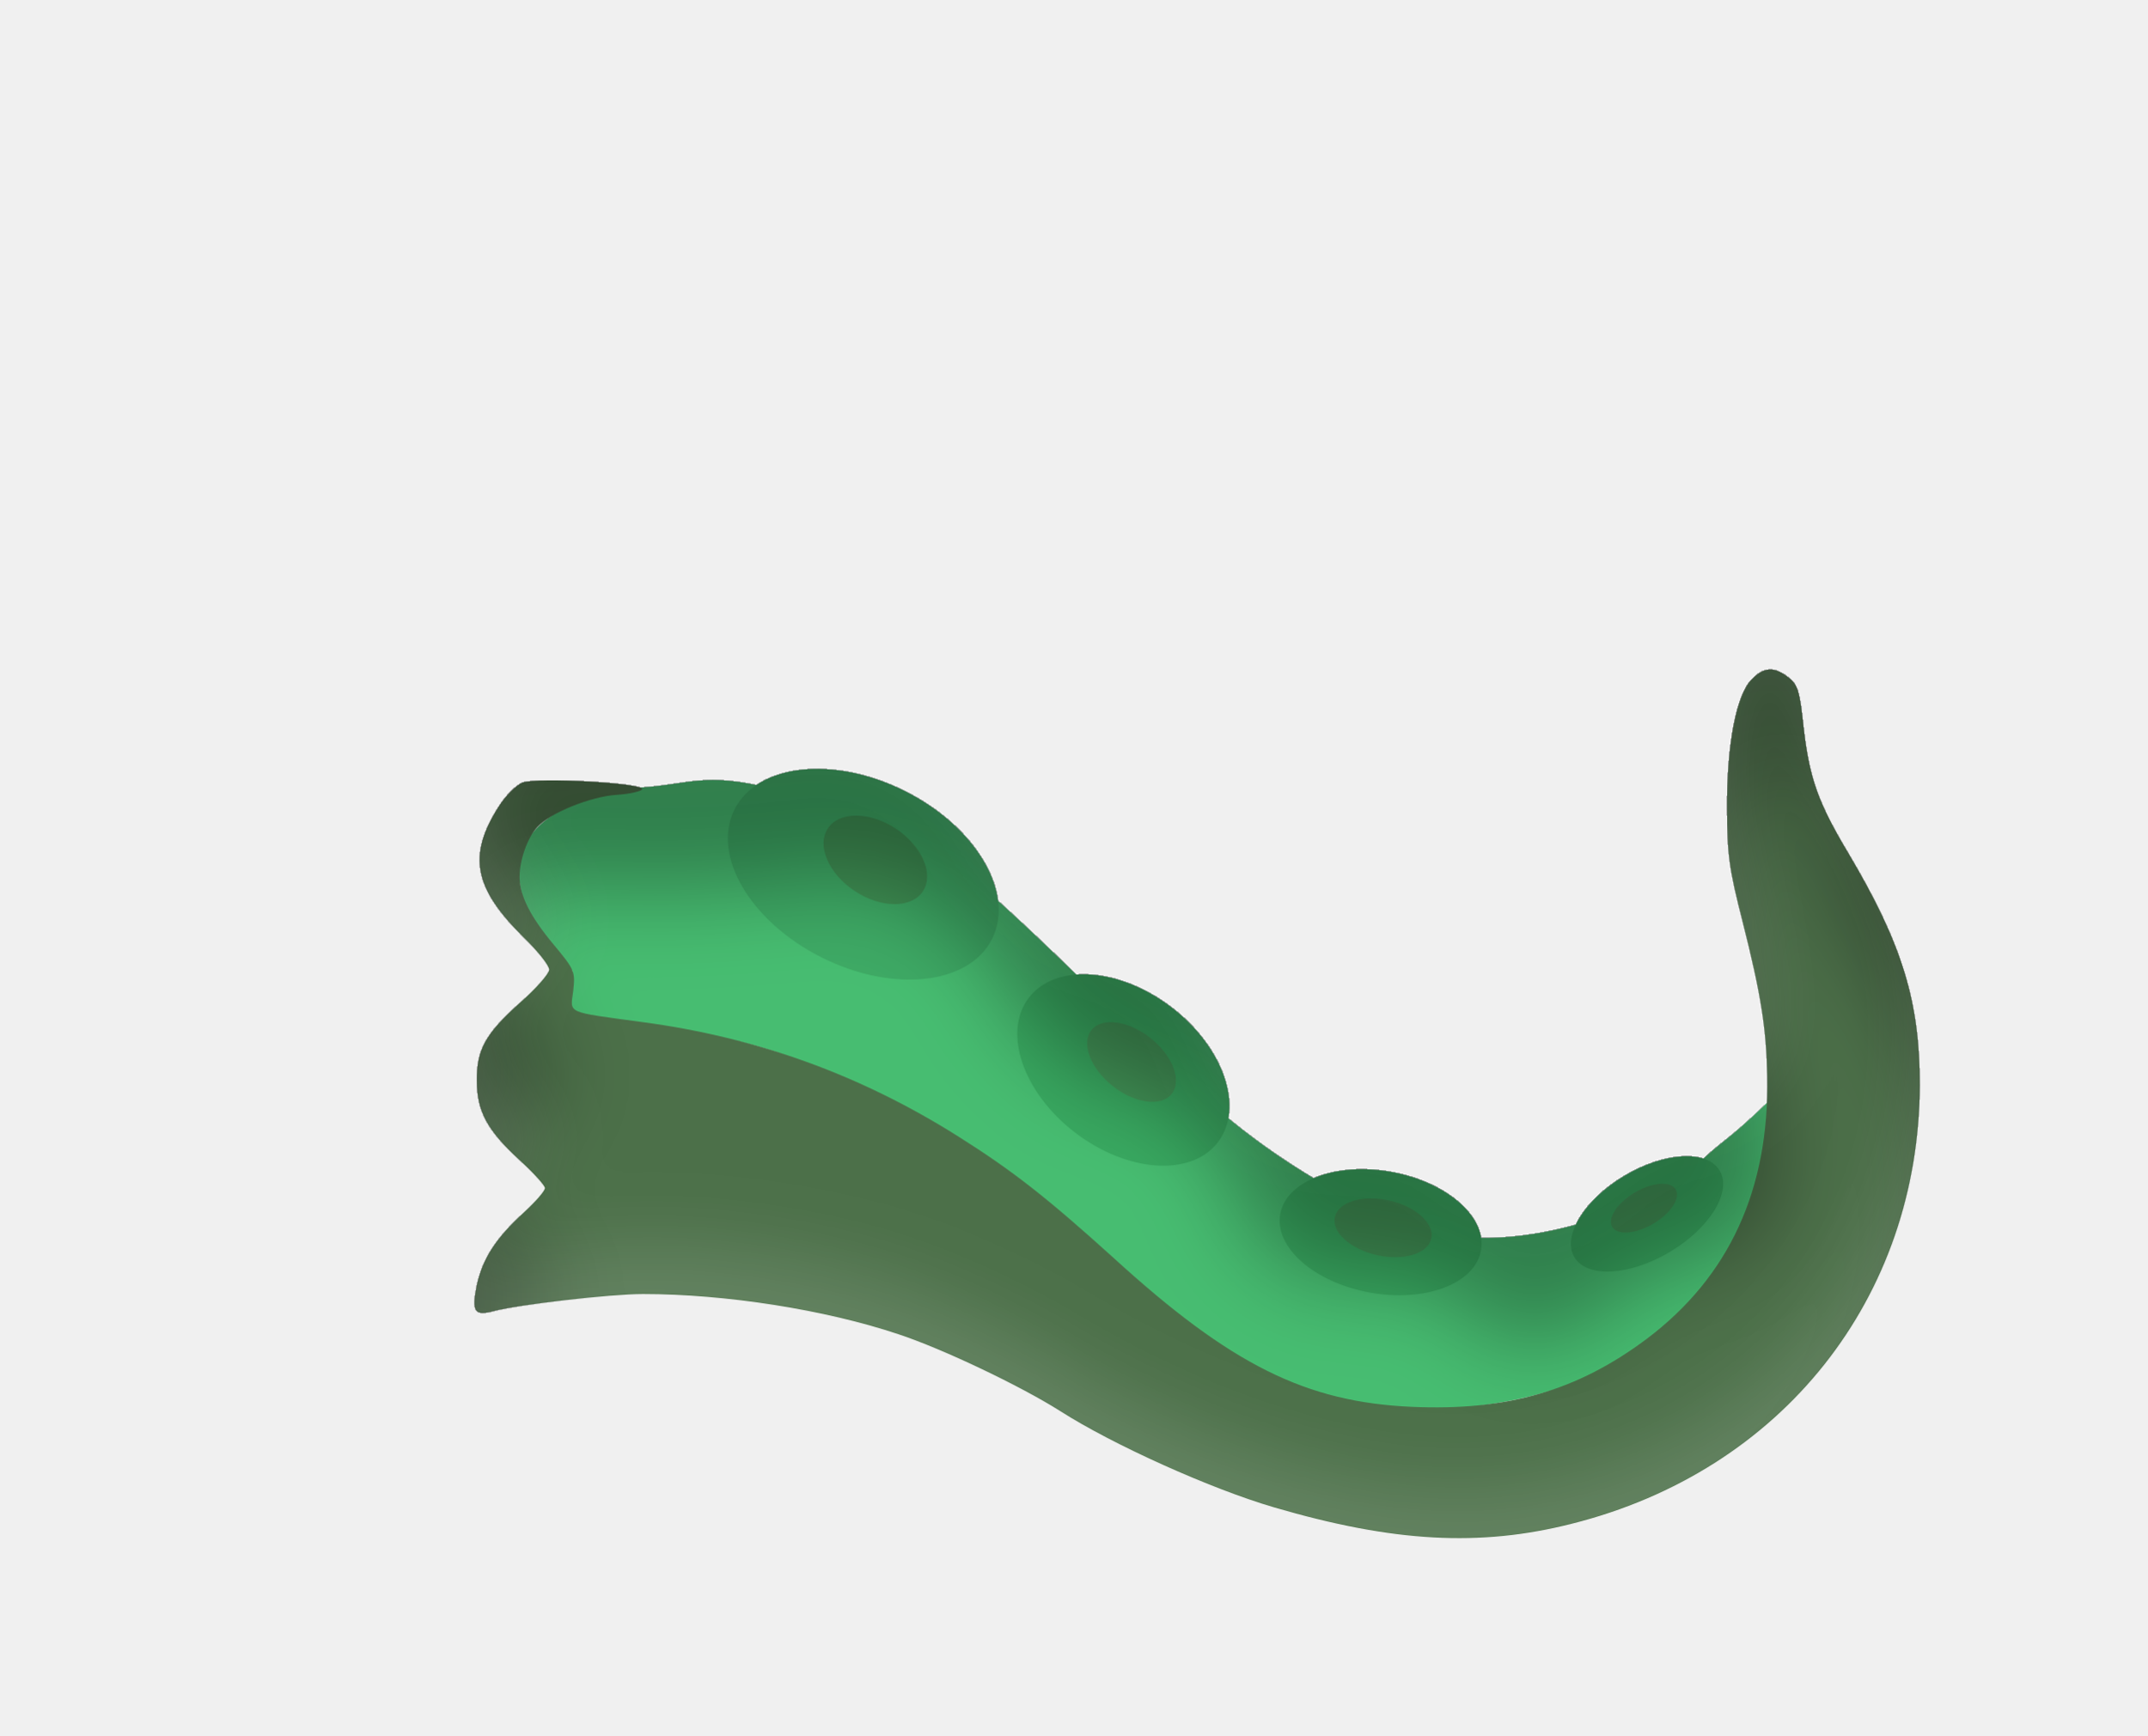
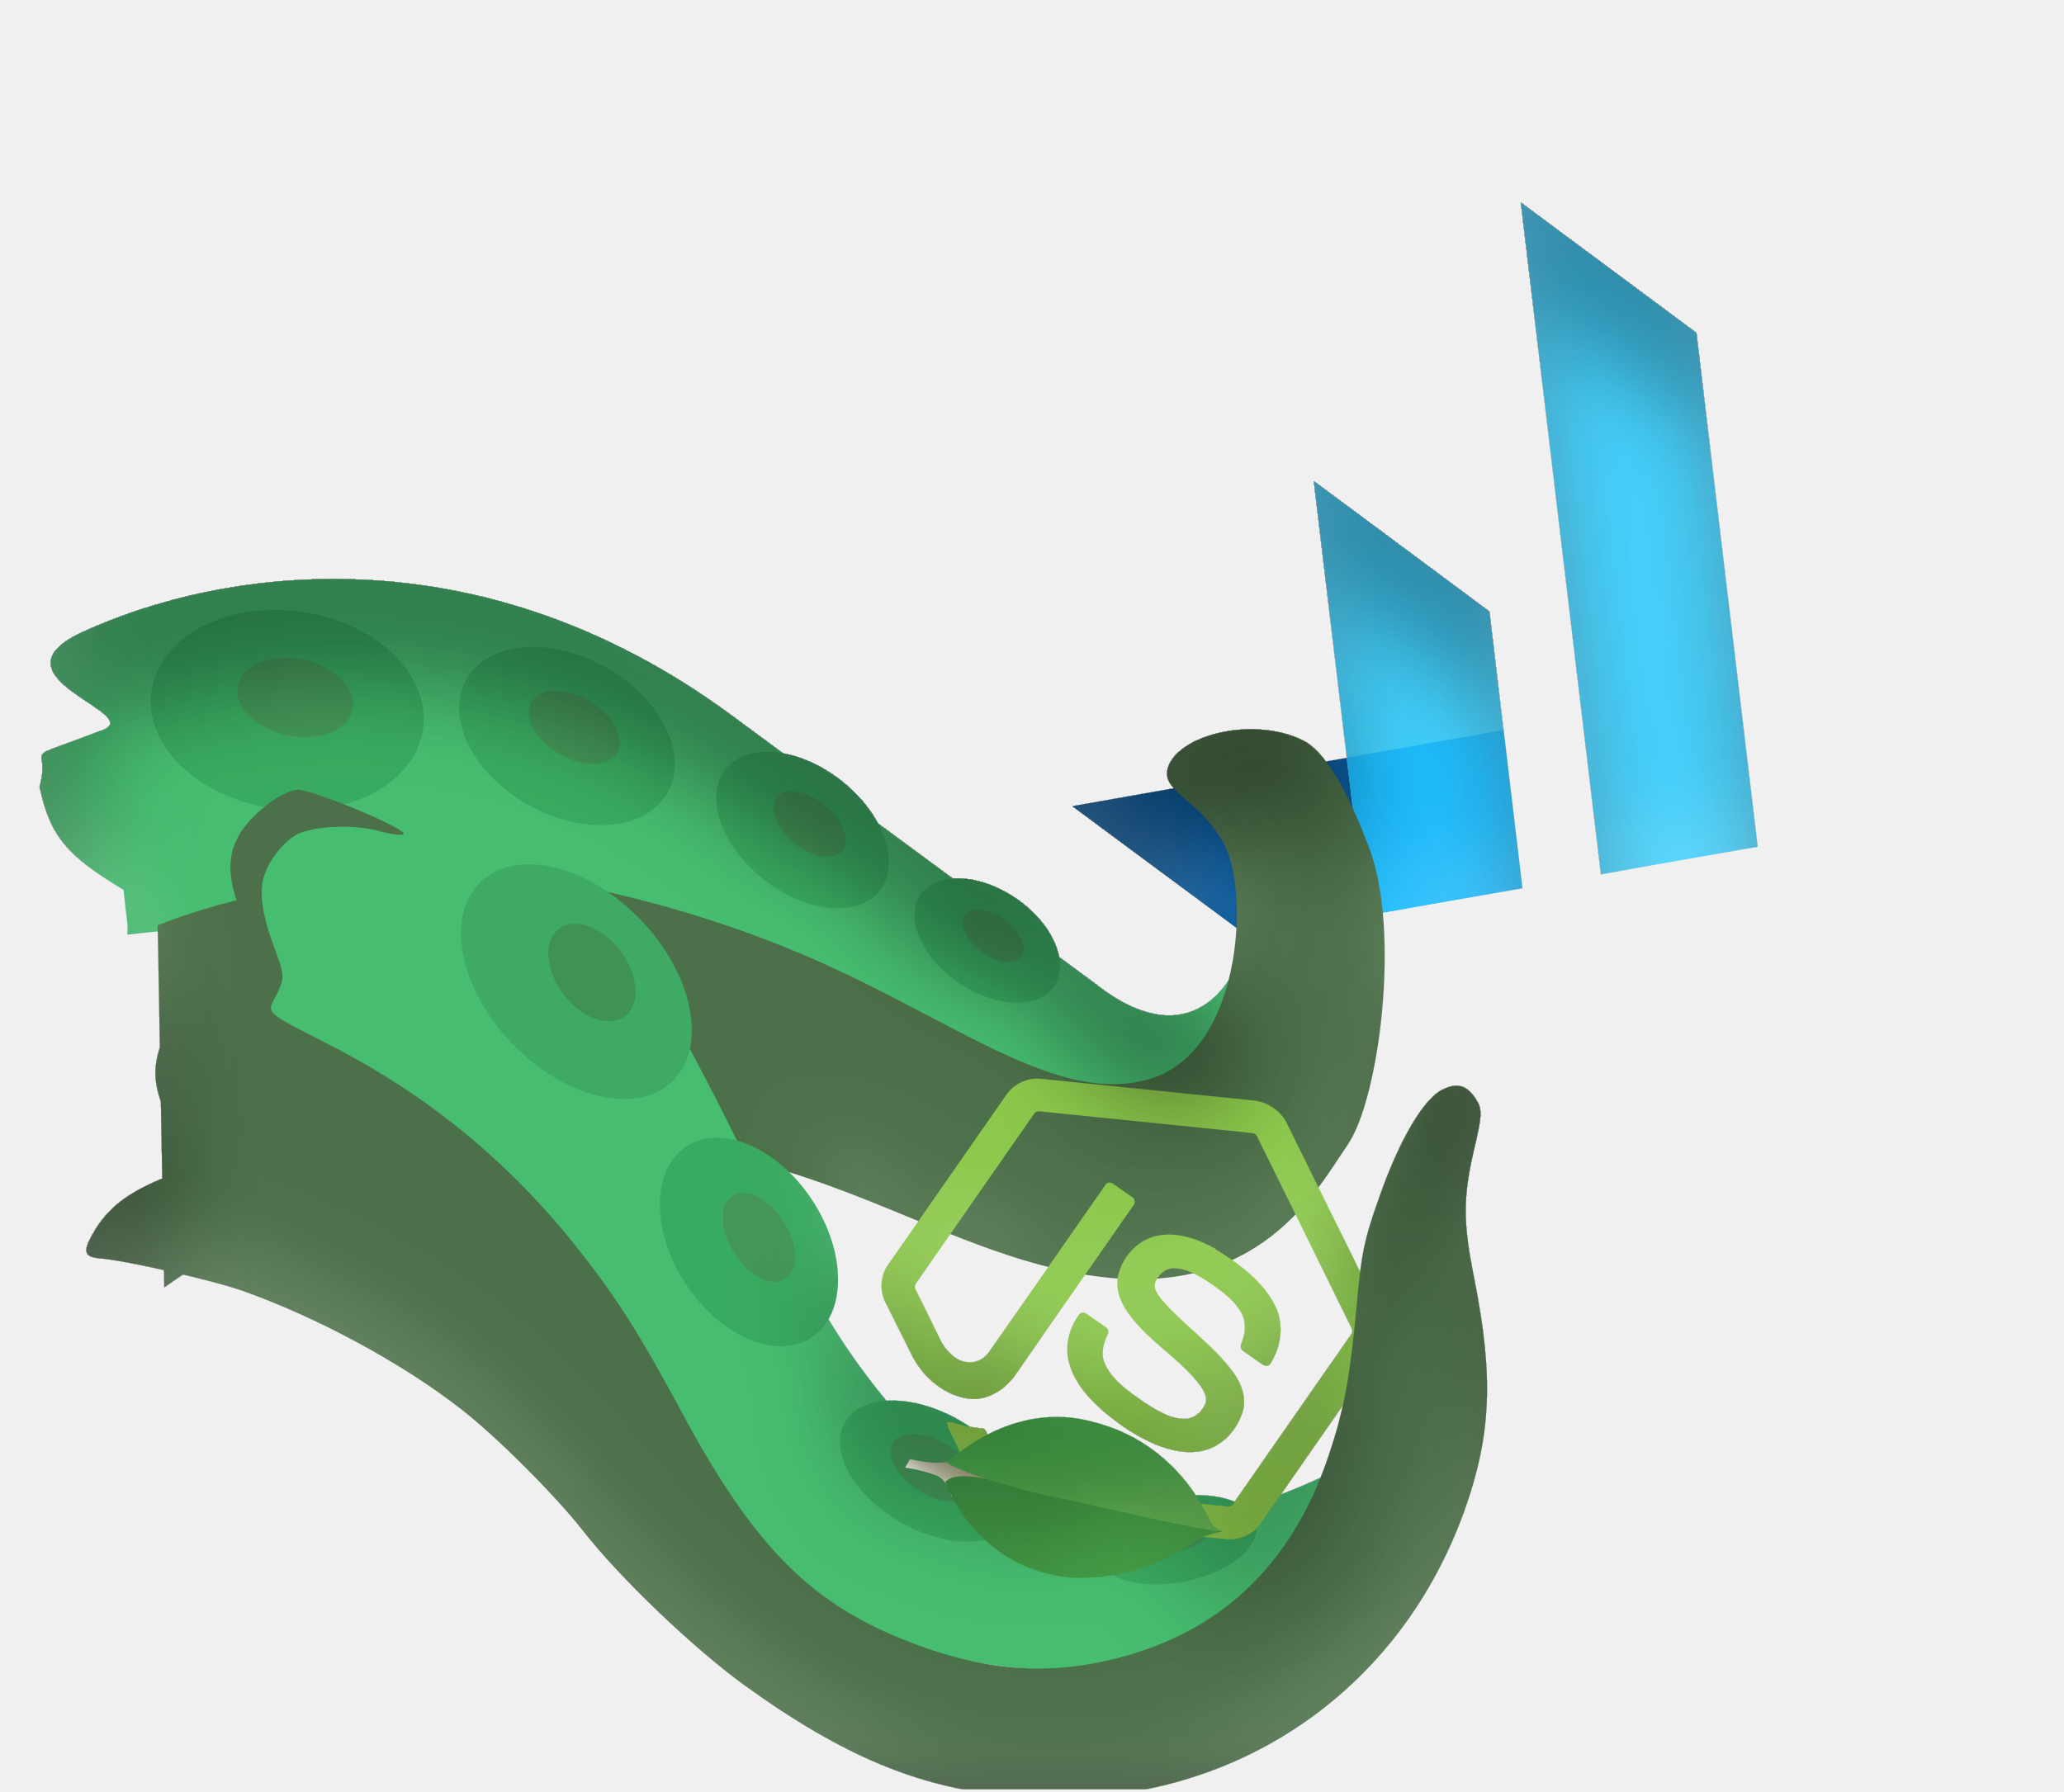
- <svg xmlns="http://www.w3.org/2000/svg" width="522" height="422" viewBox="0 0 522 422" fill="none">
-   <g filter="url(#filter0_ii_18_5)">
-     <path d="M187.061 191.64C212.721 198.676 224.82 205.086 243.217 219.598C286.271 258.877 296.385 277.904 342.733 298.527C371.836 307.437 404.873 290.765 411.945 283.86C419.018 276.956 419.334 278.136 429.56 268.256C439.785 258.376 433.808 290.397 417.797 308.893C401.785 327.389 388.363 339.27 353.633 342.579C330.949 344.085 322.116 341.413 300.843 330.118C291.942 324.407 265.994 308.125 211.577 266.789C191.121 254.839 182.614 252.458 138.212 246.365C138.804 245 138.731 241.721 139.173 236.132C129.04 225.653 126.155 220.401 125.849 208.522C130.113 199.093 137.247 194.388 155.794 191.526C167.637 190.781 171.195 187.765 187.061 191.64Z" fill="#47BD71" />
-     <ellipse cx="273.104" cy="260.228" rx="28.933" ry="19.222" transform="rotate(37.3841 273.104 260.228)" fill="#39AA61" />
-     <ellipse cx="335.652" cy="299.684" rx="24.806" ry="14.904" transform="rotate(10.3353 335.652 299.684)" fill="#39AA61" />
-     <ellipse cx="400.426" cy="295.227" rx="20.562" ry="10.783" transform="rotate(-30.8189 400.426 295.227)" fill="#39AA61" />
-     <path d="M425.946 165.157C422.144 168.855 419.781 181.182 419.883 196.59C419.883 207.684 420.397 211.382 423.583 223.811C428.207 242.095 429.44 250.313 429.645 261.818C430.159 289.244 420.397 310.508 400.36 325.608C383.508 338.242 366.45 343.173 343.227 342.146C317.539 341.016 299.248 331.976 270.682 305.885C254.549 291.299 246.226 284.725 232.662 276.199C209.131 261.407 183.956 252.265 156.109 248.567C137.305 245.999 138.64 246.615 139.36 240.965C139.874 236.24 139.668 235.829 134.633 229.769C128.879 222.887 126.31 217.75 126.31 213.231C126.31 209.122 128.262 203.678 130.626 201.11C133.708 197.72 143.573 193.714 149.944 193.303C153.026 193.097 155.801 192.481 156.109 191.968C156.828 190.427 130.523 188.989 127.029 190.324C125.488 190.94 122.816 193.611 121.172 196.282C113.671 208.095 115.212 216.004 127.235 227.92C130.728 231.31 133.503 234.802 133.503 235.829C133.503 236.754 130.317 240.452 126.31 243.944C117.987 251.443 115.829 255.346 115.931 262.948C115.931 270.241 118.5 274.966 126.207 282.054C129.701 285.238 132.475 288.32 132.475 288.936C132.475 289.655 130.214 292.223 127.44 294.791C120.453 301.16 117.37 306.091 115.931 312.459C114.596 319.033 115.315 320.163 120.144 318.828C126.207 317.287 148.3 314.719 156.314 314.719C176.352 314.719 200.602 318.52 218.379 324.478C229.271 328.073 248.178 337.112 257.735 343.173C270.579 351.391 294.316 362.074 309.729 366.593C338.809 375.119 359.771 376.249 382.069 370.599C433.242 357.759 466.535 315.746 466.74 263.872C466.74 243.533 462.424 229.563 449.477 207.684C441.976 195.152 439.921 189.297 438.482 176.97C437.557 168.033 437.044 166.493 434.783 164.746C431.392 162.076 428.823 162.178 425.946 165.157Z" fill="#4C7049" />
-     <ellipse cx="209.865" cy="212.622" rx="35.05" ry="22.619" transform="rotate(26.6936 209.865 212.622)" fill="#3EAA65" />
-     <ellipse cx="212.805" cy="209.12" rx="13.854" ry="9.079" transform="rotate(33.5537 212.805 209.12)" fill="#3F9154" />
-     <ellipse cx="275.1" cy="258.282" rx="12.462" ry="7.425" transform="rotate(38.4962 275.1 258.282)" fill="#439658" />
-     <ellipse cx="336.249" cy="298.612" rx="12.011" ry="6.808" transform="rotate(12.6393 336.249 298.612)" fill="#439658" />
-     <ellipse cx="399.679" cy="293.834" rx="8.962" ry="4.404" transform="rotate(-30.5668 399.679 293.834)" fill="#439658" />
+ <svg xmlns="http://www.w3.org/2000/svg" width="523" height="454" viewBox="0 0 523 454" fill="none">
+   <g clip-path="url(#clip0_18_5)" filter="url(#filter0_ii_18_5)">
+     <mask id="mask0_18_5" style="mask-type:luminance" maskUnits="userSpaceOnUse" x="271" y="51" width="175" height="187">
+       <path d="M332.898 121.907L341.246 192.052L271.68 204.324L316.196 237.389L385.775 225.127L377.414 154.972L332.898 121.907ZM429.865 84.356L445.39 214.608L405.638 221.614L385.35 51.291L429.865 84.356V84.356Z" fill="white" />
+     </mask>
+     <g mask="url(#mask0_18_5)">
+       <path d="M385.762 225.117L346.023 232.133L332.898 121.907L377.414 154.972L385.762 225.117Z" fill="#39CEFD" />
+     </g>
+     <mask id="mask1_18_5" style="mask-type:luminance" maskUnits="userSpaceOnUse" x="271" y="51" width="175" height="187">
+       <path d="M332.898 121.907L341.246 192.052L271.68 204.324L316.196 237.389L385.775 225.127L377.414 154.972L332.898 121.907ZM429.865 84.356L445.39 214.608L405.638 221.614L385.35 51.291L429.865 84.356V84.356Z" fill="white" />
+     </mask>
+     <g mask="url(#mask1_18_5)">
+       <path d="M429.865 84.356L385.35 51.291L405.638 221.614L445.39 214.608L429.865 84.356Z" fill="#39CEFD" />
+     </g>
+     <mask id="mask2_18_5" style="mask-type:luminance" maskUnits="userSpaceOnUse" x="271" y="51" width="175" height="187">
+       <path d="M332.898 121.907L341.246 192.052L271.68 204.324L316.196 237.389L385.775 225.127L377.414 154.972L332.898 121.907ZM429.865 84.356L445.39 214.608L405.638 221.614L385.35 51.291L429.865 84.356V84.356Z" fill="white" />
+     </mask>
+     <g mask="url(#mask2_18_5)">
+       <path d="M346.023 232.133L316.207 237.374L271.691 204.309L341.245 192.051L346.023 232.133Z" fill="#03569B" />
+     </g>
+     <mask id="mask3_18_5" style="mask-type:luminance" maskUnits="userSpaceOnUse" x="271" y="51" width="175" height="187">
+       <path d="M332.898 121.907L341.246 192.052L271.68 204.324L316.196 237.389L385.775 225.127L377.414 154.972L332.898 121.907ZM429.865 84.356L445.39 214.608L405.638 221.614L385.35 51.291L429.865 84.356V84.356Z" fill="white" />
+     </mask>
+     <g mask="url(#mask3_18_5)">
+       <path d="M321.986 195.509L341.245 192.051L346.023 232.133L321.986 195.509Z" fill="url(#paint0_linear_18_5)" />
+     </g>
+     <mask id="mask4_18_5" style="mask-type:luminance" maskUnits="userSpaceOnUse" x="271" y="51" width="175" height="187">
+       <path d="M332.898 121.907L341.246 192.052L271.68 204.324L316.196 237.389L385.775 225.127L377.414 154.972L332.898 121.907ZM429.865 84.356L445.39 214.608L405.638 221.614L385.35 51.291L429.865 84.356V84.356Z" fill="white" />
+     </mask>
+     <g mask="url(#mask4_18_5)">
+       <path d="M385.77 225.11L380.992 185.028L341.237 192.033L346.016 232.116L385.77 225.11Z" fill="#16B9FD" />
+     </g>
+     <path d="M332.898 121.907L341.246 192.052L271.68 204.324L316.196 237.389L385.775 225.127L377.414 154.972L332.898 121.907ZM429.865 84.356L445.39 214.608L405.638 221.614L385.35 51.291L429.865 84.356Z" fill="url(#paint1_radial_18_5)" />
+     <path d="M20.87 160.231C55.2 144.366 120.602 133.537 185.386 181.333C218.351 205.654 185.386 181.333 277.387 249.213C307.781 273.429 321.982 238.165 316.304 214.071C310.625 189.977 308.808 212.931 318.965 199.401C329.121 185.87 357.591 224.857 342.29 249.314C326.989 273.771 347.205 267.628 306.695 280.88C280.105 288.827 269.104 288.399 241.641 282.114C229.955 278.419 195.959 268.044 123.235 238.514C96.61 231.294 86.053 231.089 32.208 236.871C32.639 235.23 31.9 231.705 31.313 225.539C17.218 217.033 12.754 212.158 10.028 199.401C13.208 188.019 3.685 193.612 25.1 185.352C38.991 181.247 -4.276 171.851 20.87 160.231Z" fill="#47BD71" />
+     <ellipse cx="20.967" cy="12.716" rx="20.967" ry="12.716" transform="matrix(0.771747 0.596715 -0.692878 0.752264 242.783 216.301)" fill="#39AA61" />
+     <ellipse cx="9.015" cy="4.922" rx="9.015" ry="4.922" transform="matrix(0.76067 0.611009 -0.707659 0.737874 248.27 228.041)" fill="#439658" />
+     <ellipse cx="25.473" cy="15.553" rx="25.473" ry="15.553" transform="matrix(0.754361 0.618933 -0.670833 0.772592 194.572 182.607)" fill="#39AA61" />
+     <ellipse cx="10.964" cy="6.013" rx="10.964" ry="6.013" transform="matrix(0.742803 0.633064 -0.686038 0.758712 201.101 197.383)" fill="#439658" />
+     <ellipse cx="29.974" cy="19.563" rx="29.974" ry="19.563" transform="matrix(0.84024 0.495272 -0.540106 0.870126 129.036 154.685)" fill="#39AA61" />
+     <ellipse cx="12.905" cy="7.56" rx="12.905" ry="7.56" transform="matrix(0.830098 0.511962 -0.556386 0.85984 139.016 171.211)" fill="#439658" />
+     <ellipse cx="35.085" cy="25.13" rx="35.085" ry="25.13" transform="matrix(0.935787 0.286886 -0.432609 0.927132 50.8296 146.605)" fill="#39AA61" />
+     <ellipse cx="15.075" cy="9.727" rx="15.075" ry="9.727" transform="matrix(0.928846 0.306987 -0.448425 0.919849 65.1687 163.191)" fill="#439658" />
+     <path d="M291.36 273.442C268.305 280.327 242.689 259.098 205.832 242.962C171.268 227.83 133.174 220.384 112.355 220.906C69.336 221.985 39.951 234.533 39.951 234.533L41.621 326.282C41.621 326.282 55.124 316.812 67.961 309.702C80.798 302.592 88.037 293.601 145.625 290.095C203.214 286.589 236.189 317.93 277.85 323.484C319.512 329.037 333.656 301.514 341.51 290.095C349.365 278.675 355.038 236.188 346.922 214.839C342.846 204.12 336.944 190.944 330.009 187.583C318.042 181.783 300.568 185.821 296.53 193.236C292.492 200.652 304.681 202.265 310.589 214.839C316.497 227.413 314.416 266.557 291.36 273.442Z" fill="#4C7049" />
+     <path d="M131.549 221.413C153.392 236.607 162.66 246.687 175.161 266.505C202.644 317.898 205.83 339.208 242.642 374.113C267.104 392.222 303.811 387.527 312.782 383.378C321.753 379.229 321.657 380.447 334.593 374.544C347.529 368.642 331.211 396.834 309.946 408.929C288.681 421.023 272.064 427.745 238.22 419.278C216.333 413.129 208.898 407.663 192.612 389.918C186.127 381.565 167.097 357.558 129.589 300.436C114.291 282.346 107.067 277.264 67.241 256.706C68.255 255.616 69.28 252.501 71.562 247.379C65.506 234.12 64.538 228.206 68.213 216.906C75.378 209.44 83.673 207.385 102.112 210.875C113.525 214.124 117.886 212.468 131.549 221.413Z" fill="#47BD71" />
+     <ellipse cx="189.78" cy="314.779" rx="28.933" ry="19.222" transform="rotate(56.8733 189.78 314.779)" fill="#39AA61" />
+     <ellipse cx="235.581" cy="372.841" rx="24.806" ry="14.904" transform="rotate(29.8245 235.581 372.841)" fill="#39AA61" />
+     <ellipse cx="298.13" cy="390.25" rx="20.562" ry="10.783" transform="rotate(-11.3298 298.13 390.25)" fill="#39AA61" />
+     <ellipse cx="146.047" cy="248.801" rx="35.05" ry="22.619" transform="rotate(46.1827 146.047 248.801)" fill="#3EAA65" />
+     <ellipse cx="149.987" cy="246.481" rx="13.854" ry="9.079" transform="rotate(53.0428 149.987 246.481)" fill="#3F9154" />
+     <ellipse cx="192.31" cy="313.61" rx="12.462" ry="7.425" transform="rotate(57.9853 192.31 313.61)" fill="#439658" />
+     <ellipse cx="236.501" cy="372.029" rx="12.011" ry="6.808" transform="rotate(32.1284 236.501 372.029)" fill="#439658" />
+     <ellipse cx="297.891" cy="388.688" rx="8.962" ry="4.404" transform="rotate(-11.0777 297.891 388.688)" fill="#439658" />
+     <path d="M317.662 278.912C321.278 279.279 324.607 281.586 326.137 284.81L350.089 333.432C351.59 336.47 351.366 340.267 349.427 343.004L319.389 386.169C317.409 389.048 313.726 390.524 310.241 390.054L256.604 384.534C254.78 384.33 253.035 383.646 251.551 382.552C250.066 381.458 248.897 379.995 248.164 378.314L241.127 363.64C240.657 362.626 240.023 361.639 239.986 360.497C240.935 360.19 241.873 360.719 242.79 360.93C244.759 361.55 246.777 361.806 248.833 362.022C249.386 362.027 249.779 362.443 249.977 362.923L255.975 375.44C256.404 376.332 257.488 376.303 258.328 376.389L311 381.802C311.625 381.905 312.224 381.6 312.536 381.068L342.286 338.319C342.738 337.78 342.767 337.022 342.399 336.419L318.619 288.202C318.502 287.896 318.294 287.631 318.024 287.442C317.754 287.253 317.434 287.149 317.106 287.144L263.655 281.682C262.971 281.553 262.252 281.821 261.917 282.442L232.168 325.191C231.771 325.665 231.713 326.331 232.034 326.878L238.369 339.758C239.594 342.128 241.569 344.358 244.224 345.09C245.397 345.394 246.629 345.337 247.755 344.925C248.881 344.514 249.847 343.768 250.524 342.787L280.105 300.301C280.498 299.639 281.467 299.54 282.045 300.037L287 303.485C287.663 303.923 287.703 304.957 287.174 305.529L257.407 348.284C254.766 352.085 250.301 355.109 245.421 354.48C239.45 353.646 234.321 349.379 231.457 344.192L224.557 330.468C222.839 327.375 223.011 323.394 225.021 320.541L255.06 277.376C256.047 275.981 257.397 274.88 258.969 274.187C260.541 273.495 262.279 273.236 264.002 273.438L317.662 278.912ZM308.066 316.646C313.918 320.244 319.87 324.547 323.042 330.793C325.512 335.606 324.642 341.493 321.737 345.821C321.226 346.32 320.39 346.213 319.859 345.781C318.231 344.644 316.577 343.531 314.963 342.36C314.251 341.902 314.286 340.997 314.616 340.334C315.571 337.961 315.842 335.146 314.567 332.792C312.585 329.216 309.04 326.858 305.732 324.603C303.244 323.061 300.525 321.468 297.533 321.437C295.238 321.396 293.274 323.218 292.67 325.275C292.339 326.863 293.509 328.261 294.433 329.444C300.009 335.907 307.294 340.768 312.381 347.663C314.485 350.513 315.917 354.205 314.893 357.693C313.486 362.342 309.793 366.502 304.927 367.634C300.953 368.589 296.781 367.66 292.999 366.176C288.03 364.118 283.542 361.028 279.458 357.56C275.662 354.234 272.117 350.192 270.853 345.231C269.745 341.024 270.932 336.496 273.483 333.108C273.925 332.543 274.806 332.549 275.35 332.998L280.239 336.401C280.929 336.814 281.024 337.706 280.634 338.336C279.602 340.466 278.902 343.064 279.858 345.389C281.729 349.834 286.027 352.606 289.811 355.33C293.078 357.399 296.667 359.835 300.691 359.579C302.877 359.359 304.642 357.678 305.448 355.733C306.04 354.028 304.946 352.284 303.969 350.907C298.716 344.167 290.922 339.863 285.927 332.893C283.884 330.086 282.508 326.509 283.363 323.075C284.589 318.233 288.56 313.939 293.648 313.114C298.618 312.23 303.706 314.096 308.061 316.528L308.066 316.646Z" fill="#8CC84B" />
+     <path d="M365.583 276.147C360.765 278.365 354.425 289.196 349.381 303.756C345.68 314.214 344.93 317.872 343.786 330.652C342.045 349.431 340.466 357.589 336.822 368.504C328.156 394.53 311.859 411.318 287.932 418.868C267.83 425.157 250.105 424.114 228.556 415.398C204.715 405.762 190.489 391.138 172.264 357.011C161.922 337.878 156.269 328.904 146.327 316.341C129.079 294.546 108.396 277.529 83.379 264.752C66.508 256.058 67.562 257.084 70.125 251.998C72.186 247.715 72.129 247.26 69.405 239.866C66.276 231.459 65.568 225.76 67.076 221.499C68.447 217.626 72.103 213.145 75.188 211.512C79.225 209.345 89.861 208.86 96.004 210.598C98.979 211.433 101.8 211.777 102.262 211.396C103.454 210.183 79.135 200.051 75.396 200.145C73.738 200.211 70.328 201.838 67.887 203.807C56.875 212.44 55.689 220.411 63.047 235.655C65.21 240.016 66.66 244.234 66.317 245.203C66.009 246.074 61.772 248.497 56.829 250.453C46.481 254.745 43.144 257.705 40.705 264.905C38.272 271.78 39.117 277.092 44.018 286.345C46.249 290.512 47.836 294.343 47.63 294.924C47.391 295.602 44.403 297.268 40.931 298.764C32.219 302.436 27.668 306.056 24.187 311.58C20.734 317.332 21.035 318.637 26.034 318.989C32.263 319.559 53.946 324.509 61.502 327.183C80.391 333.868 101.984 345.542 116.755 357.089C125.823 364.112 140.631 378.942 147.618 387.843C156.985 399.875 175.798 417.865 188.82 427.268C213.389 445.008 232.774 453.067 255.679 455.18C308.203 460.148 353.605 431.65 371.106 382.816C377.891 363.643 378.484 349.033 373.578 324.088C370.687 309.771 370.704 303.566 373.46 291.466C375.57 282.732 375.599 281.108 374.051 278.708C371.745 275.059 369.289 274.299 365.583 276.147Z" fill="#4C7049" />
+     <path d="M229.345 371.951L230.597 369.784C230.597 369.784 241.401 372.609 243.153 368.516C246.798 366.415 371.104 398.542 241.121 379.245C240.663 377.097 239.444 375.252 237.719 374.097C235.016 373.067 232.209 372.347 229.345 371.951Z" fill="url(#paint2_linear_18_5)" />
+     <path d="M239.56 375.642C242.432 382.848 247.176 388.955 253.24 393.253C259.304 397.551 266.44 399.864 273.818 399.923C293.434 399.65 302.036 390.251 304.635 389.625C306.318 388.956 308.049 388.452 309.806 388.122L257.895 377.023C257.895 377.023 242.503 371.585 239.56 375.642Z" fill="url(#paint3_linear_18_5)" />
+     <path d="M239.978 370.703C239.978 370.703 256.306 354.454 277.159 360.435C283.498 362.009 289.401 365.042 294.468 369.328C299.535 373.615 303.649 379.056 306.531 385.284C306.872 386.012 307.364 386.642 307.971 387.127C308.578 387.611 309.284 387.937 310.036 388.08C307.416 388.72 274.768 380.967 270.916 380.207C255.931 377.249 242.478 372.685 239.978 370.703Z" fill="url(#paint4_linear_18_5)" />
  </g>
  <defs>
-     <filter id="filter0_ii_18_5" x="0" y="-12" width="525" height="487" filterUnits="userSpaceOnUse" color-interpolation-filters="sRGB">
+     <filter id="filter0_ii_18_5" x="0.724" y="-11.5" width="525" height="487" filterUnits="userSpaceOnUse" color-interpolation-filters="sRGB">
      <feFlood flood-opacity="0" result="BackgroundImageFix" />
      <feBlend mode="normal" in="SourceGraphic" in2="BackgroundImageFix" result="shape" />
      <feColorMatrix in="SourceAlpha" type="matrix" values="0 0 0 0 0 0 0 0 0 0 0 0 0 0 0 0 0 0 127 0" result="hardAlpha" />
      <feOffset dx="3" dy="26" />
      <feGaussianBlur stdDeviation="11" />
      <feComposite in2="hardAlpha" operator="arithmetic" k2="-1" k3="1" />
      <feColorMatrix type="matrix" values="0 0 0 0 0 0 0 0 0 0 0 0 0 0 0 0 0 0 0.33 0" />
      <feBlend mode="normal" in2="shape" result="effect1_innerShadow_18_5" />
      <feColorMatrix in="SourceAlpha" type="matrix" values="0 0 0 0 0 0 0 0 0 0 0 0 0 0 0 0 0 0 127 0" result="hardAlpha" />
      <feOffset dy="-12" />
      <feGaussianBlur stdDeviation="9" />
      <feComposite in2="hardAlpha" operator="arithmetic" k2="-1" k3="1" />
      <feColorMatrix type="matrix" values="0 0 0 0 1 0 0 0 0 1 0 0 0 0 1 0 0 0 0.13 0" />
      <feBlend mode="normal" in2="effect1_innerShadow_18_5" result="effect2_innerShadow_18_5" />
    </filter>
+     <linearGradient id="paint0_linear_18_5" x1="336.15" y1="231.85" x2="330.941" y2="202.289" gradientUnits="userSpaceOnUse">
+       <stop stop-color="#1A237E" stop-opacity="0.4" />
+       <stop offset="1" stop-color="#1A237E" stop-opacity="0" />
+     </linearGradient>
+     <radialGradient id="paint1_radial_18_5" cx="0" cy="0" r="1" gradientUnits="userSpaceOnUse" gradientTransform="translate(491.189 146.091) rotate(-143.396) scale(220.546 233.213)">
+       <stop stop-color="white" stop-opacity="0.1" />
+       <stop offset="1" stop-color="white" stop-opacity="0" />
+     </radialGradient>
+     <linearGradient id="paint2_linear_18_5" x1="272.316" y1="365.373" x2="256.536" y2="389.454" gradientUnits="userSpaceOnUse">
+       <stop offset="0.231" stop-color="#999875" />
+       <stop offset="0.563" stop-color="#9B9977" />
+       <stop offset="0.683" stop-color="#A09F7E" />
+       <stop offset="0.768" stop-color="#A9A889" />
+       <stop offset="0.837" stop-color="#B7B69A" />
+       <stop offset="0.896" stop-color="#C9C7B0" />
+       <stop offset="0.948" stop-color="#DEDDCB" />
+       <stop offset="0.994" stop-color="#F8F6EB" />
+       <stop offset="1" stop-color="#FBF9EF" />
+     </linearGradient>
+     <linearGradient id="paint3_linear_18_5" x1="310.993" y1="384.673" x2="240.201" y2="378.944" gradientUnits="userSpaceOnUse">
+       <stop stop-color="#48A547" />
+       <stop offset="1" stop-color="#3F9143" />
+     </linearGradient>
+     <linearGradient id="paint4_linear_18_5" x1="275.448" y1="358.316" x2="279.576" y2="392.185" gradientUnits="userSpaceOnUse">
+       <stop stop-color="#41A247" />
+       <stop offset="0.352" stop-color="#4BA74B" />
+       <stop offset="0.956" stop-color="#67B554" />
+       <stop offset="1" stop-color="#69B655" />
+     </linearGradient>
+     <clipPath id="clip0_18_5">
+       <rect width="522" height="453" fill="white" transform="translate(0.723877 0.5)" />
+     </clipPath>
  </defs>
</svg>
